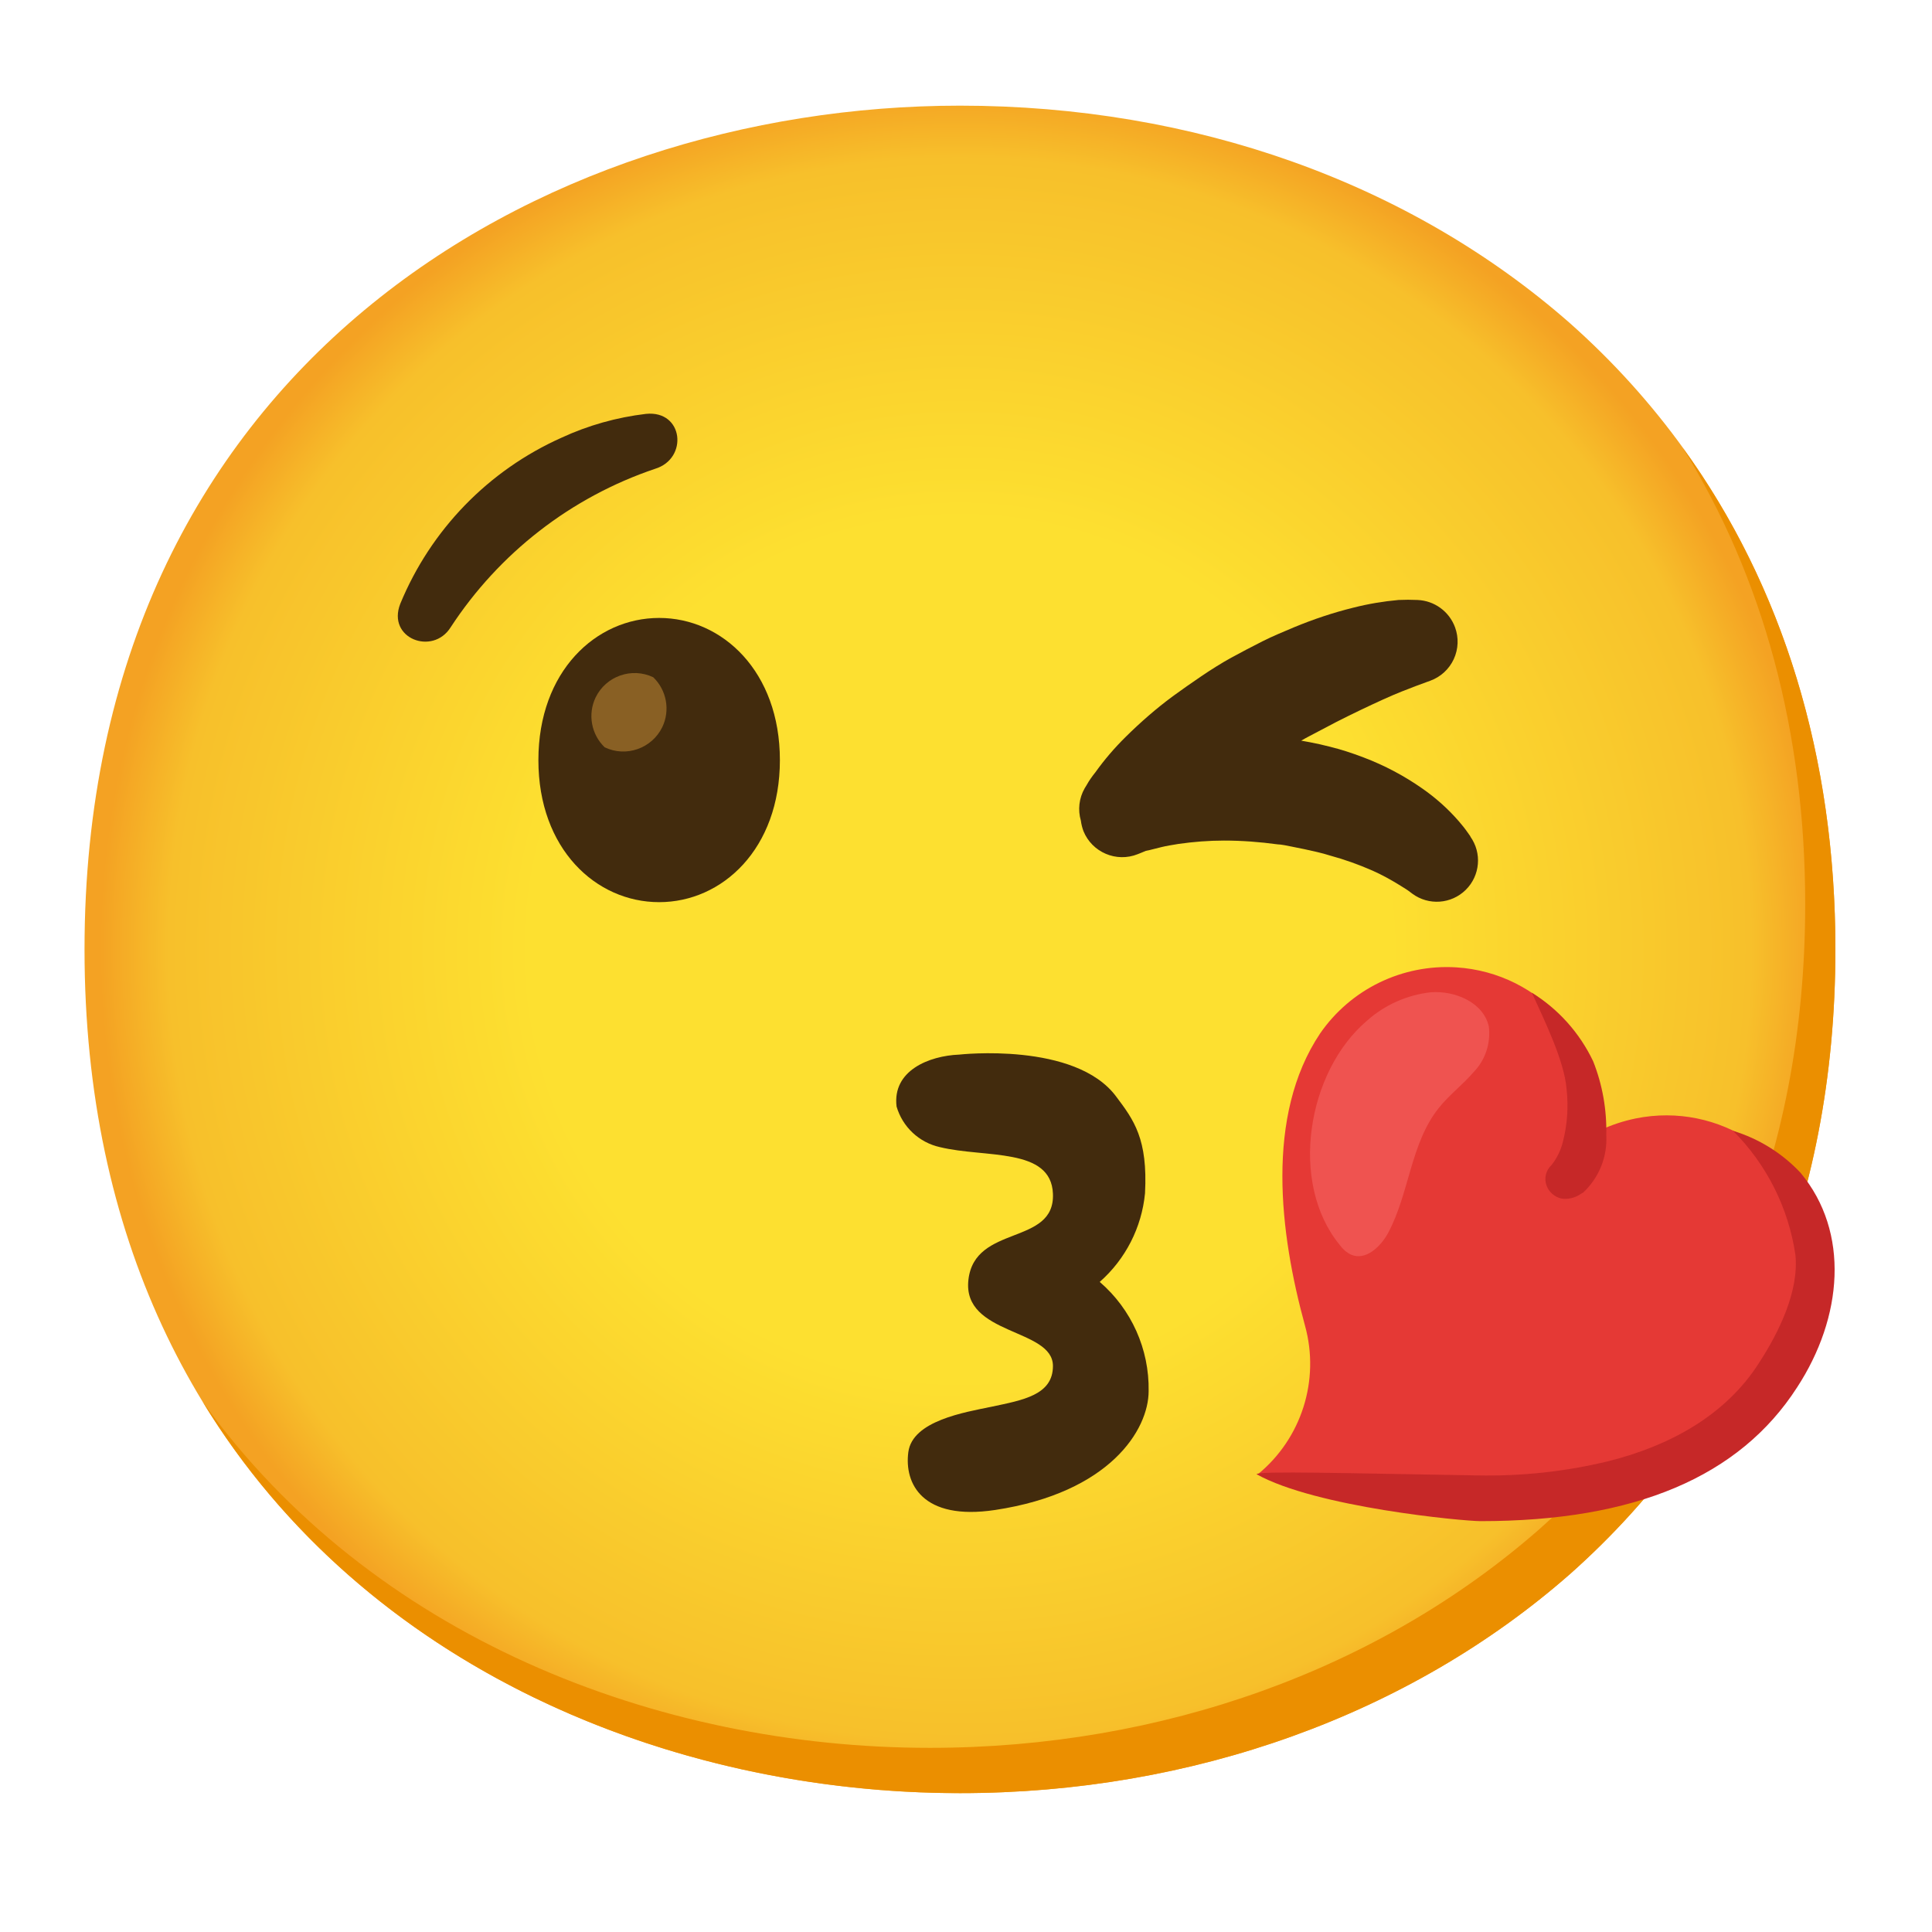
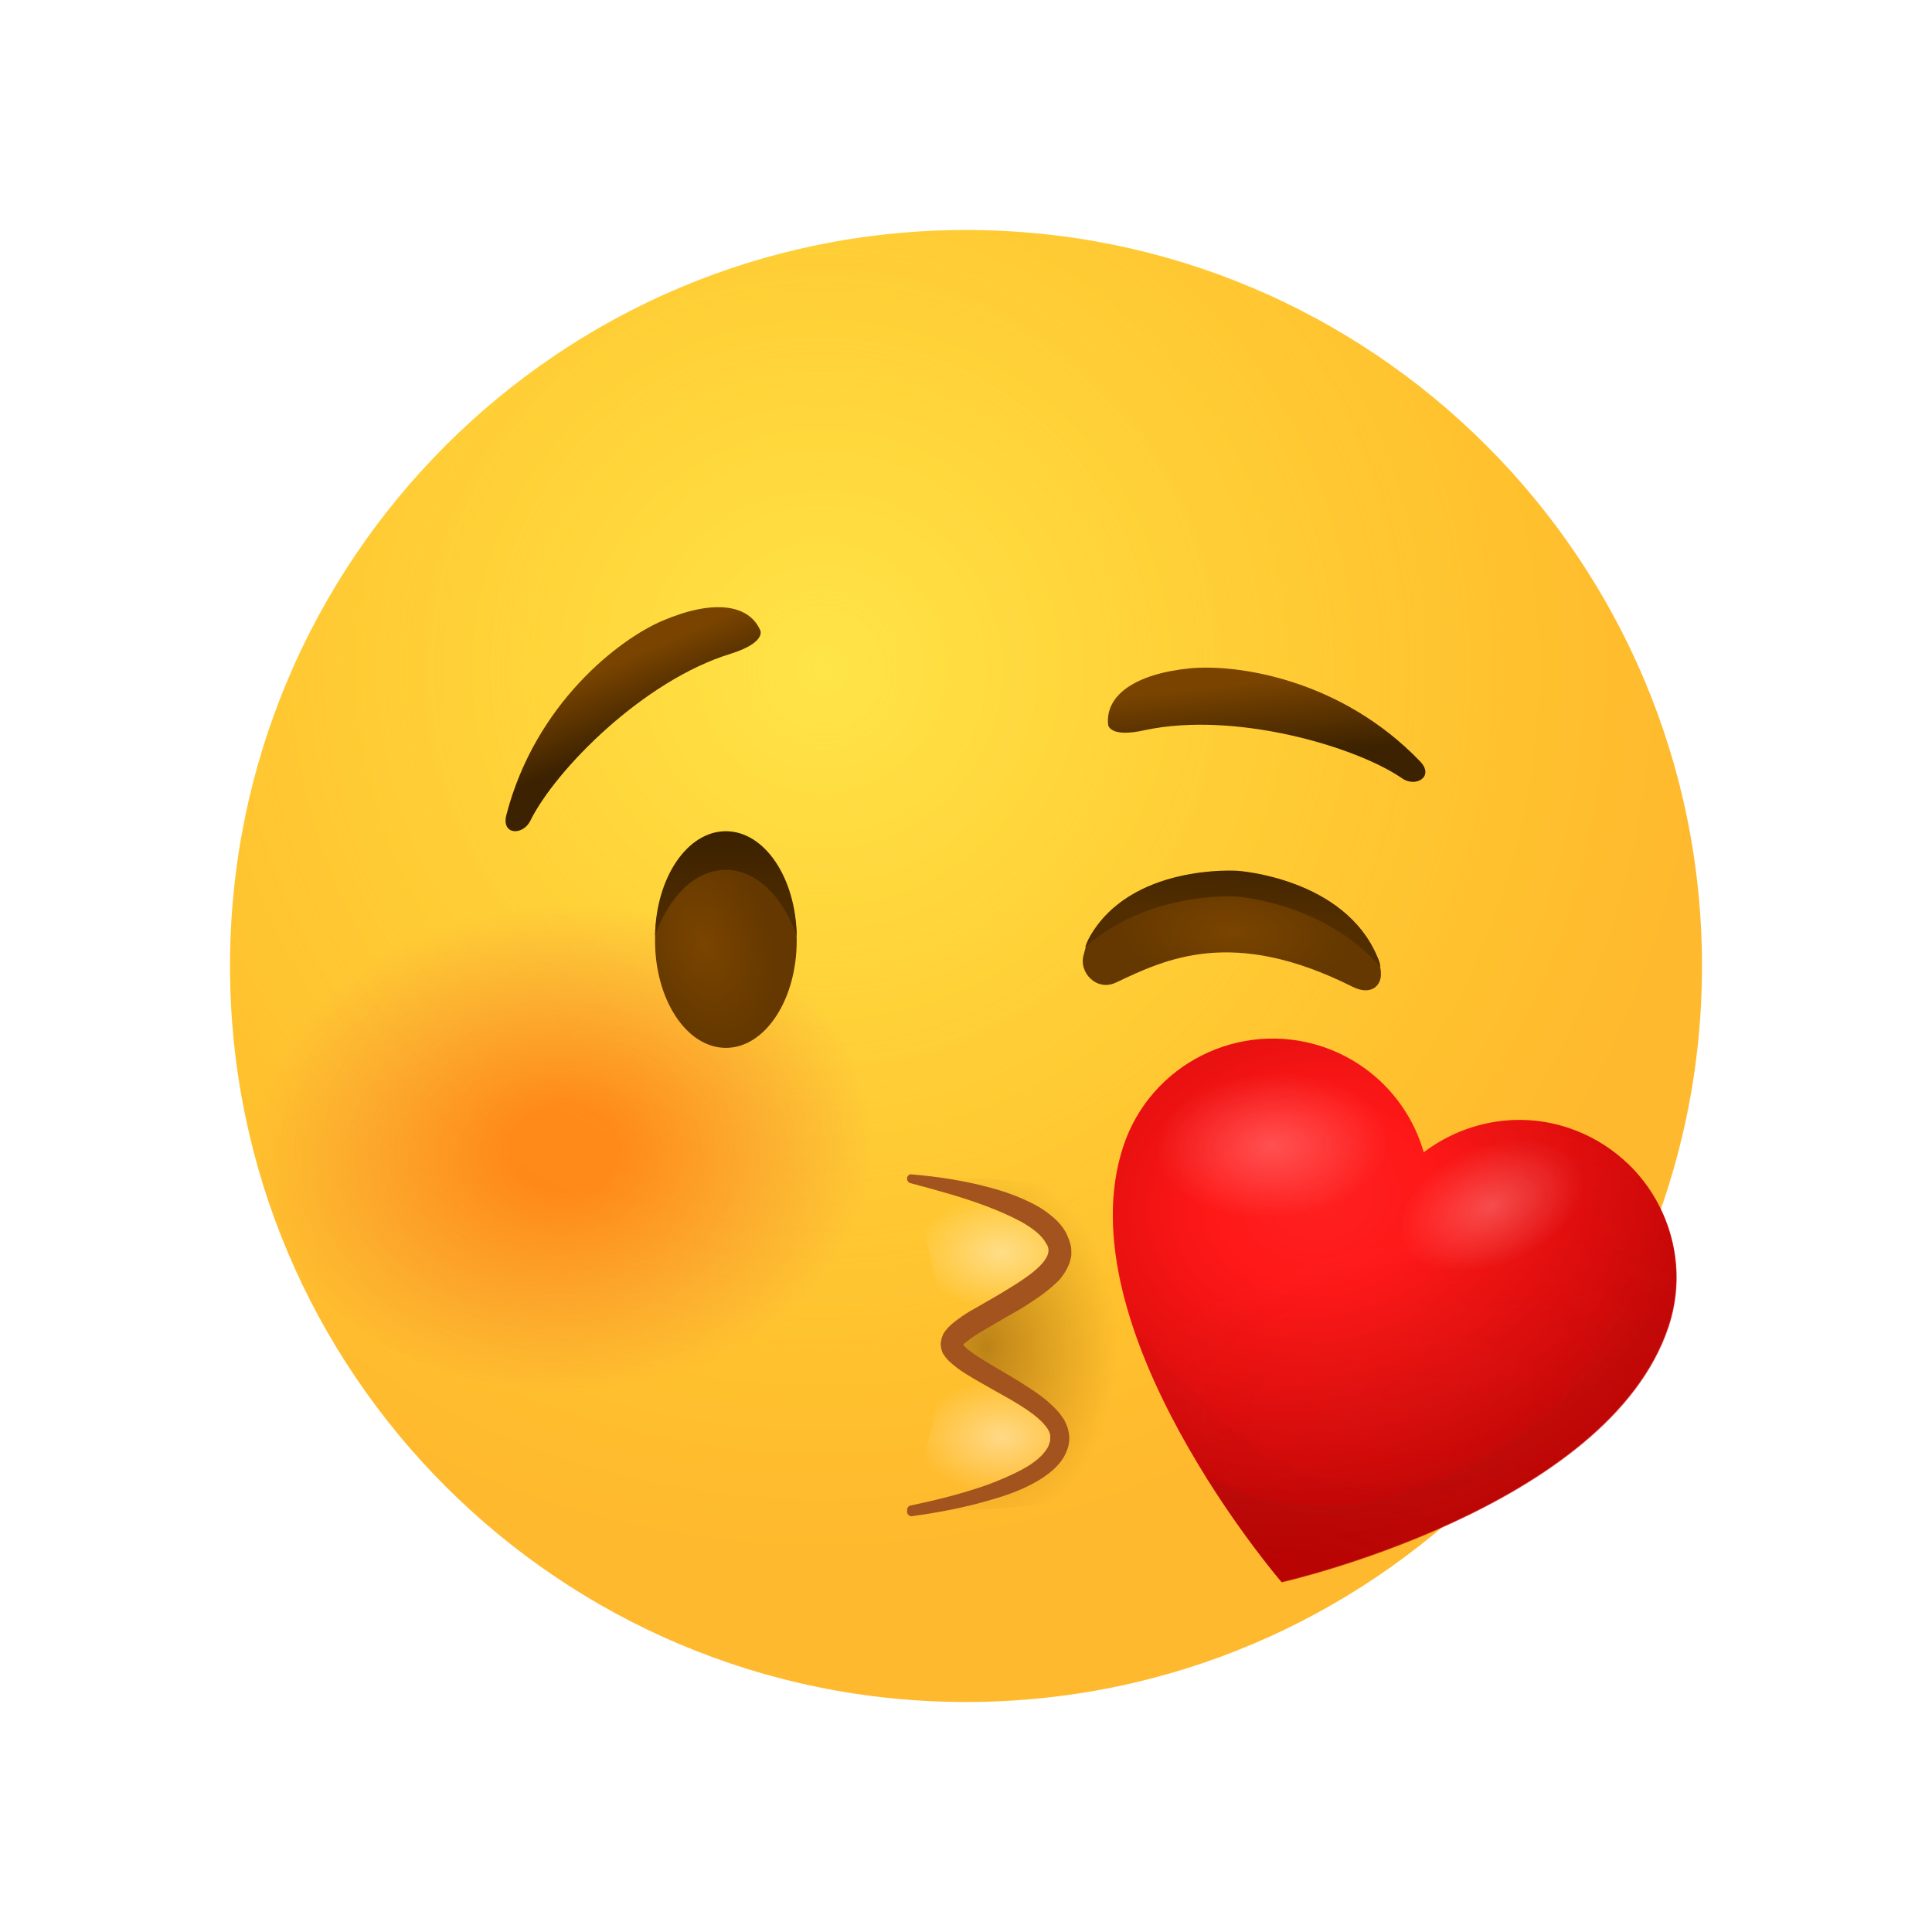
- <svg xmlns="http://www.w3.org/2000/svg" width="800px" height="800px" viewBox="0 0 128 128" aria-hidden="true" role="img" class="iconify iconify--noto" preserveAspectRatio="xMidYMid meet">
-   <radialGradient id="IconifyId17ecdb2904d178eab7948" cx="63.6" cy="512.9" r="56.96" gradientTransform="translate(0 -450)" gradientUnits="userSpaceOnUse">
-     <stop offset=".5" stop-color="#fde030" />
-     <stop offset=".92" stop-color="#f7c02b" />
-     <stop offset="1" stop-color="#f4a223" />
-   </radialGradient>
-   <path d="M63.6 118.8c-27.9 0-58-17.5-58-55.9S35.7 7 63.6 7c15.5 0 29.8 5.1 40.4 14.4c11.5 10.2 17.6 24.6 17.6 41.5s-6.1 31.2-17.6 41.4c-10.6 9.3-25 14.5-40.4 14.5z" fill="url(#IconifyId17ecdb2904d178eab7948)" />
-   <path d="M111.49 29.67c5.33 8.6 8.11 18.84 8.11 30.23c0 16.9-6.1 31.2-17.6 41.4c-10.6 9.3-25 14.5-40.4 14.5c-18.06 0-37-7.35-48.18-22.94c10.76 17.66 31 25.94 50.18 25.94c15.4 0 29.8-5.2 40.4-14.5c11.5-10.2 17.6-24.5 17.6-41.4c0-12.74-3.47-24.06-10.11-33.23z" fill="#eb8f00" />
-   <path d="M120.39 82.08c-1.11-5.52-6.49-9.1-12.02-7.98c-.82.17-1.62.43-2.37.79c.35-5.61-3.91-10.45-9.52-10.8c-3.57-.22-6.99 1.44-9.02 4.38c-3.65 5.46-2.68 13.24-1 19.36c1 3.61-.23 7.48-3.13 9.85c20.28 3.89 30.23.1 35.55-8a10.06 10.06 0 0 0 1.51-7.6z" fill="#e53935" />
-   <path d="M98.09 100.78c-1.14 0-10.91-.91-14.84-3.11c.15-.23 6-.06 14.61.08c2.93.06 5.85-.25 8.69-.94c4-1 7.76-3 10-6.53c1.3-2 2.65-4.74 2.4-7.15c-.46-3.11-1.91-5.99-4.13-8.21a10.2 10.2 0 0 1 4.47 2.78c3.28 3.94 2.8 9.58-.23 14.22c-3.81 5.92-10.74 8.86-20.97 8.86z" fill="#c62828" />
-   <path d="M90.56 67.63a7.613 7.613 0 0 1 4.24-1.89c1.62-.12 3.5.69 3.84 2.28c.13 1.1-.23 2.2-1 3c-.73.85-1.63 1.52-2.32 2.39c-1.87 2.34-1.94 5.63-3.35 8.27c-.5.93-1.51 1.87-2.47 1.44c-.3-.15-.55-.37-.74-.64c-3.38-4.12-2.16-11.48 1.8-14.85z" fill="#ef5350" />
-   <path d="M104.73 79.1c-.37.26-.82.37-1.27.31c-.46-.1-.84-.43-1-.87c-.17-.48-.04-1.01.33-1.35c.36-.45.61-.97.75-1.52c.3-1.15.38-2.34.25-3.52c-.15-1.89-1.52-4.65-2.3-6.38c1.76 1.09 3.17 2.67 4.06 4.54c.62 1.56.91 3.22.87 4.9c.08 1.43-.48 2.82-1.53 3.8l-.16.09z" fill="#c62828" />
-   <path d="M97.43 55.43l-.19-.27c-.18-.26-.38-.51-.59-.75c-.71-.82-1.53-1.55-2.42-2.17c-1.2-.84-2.5-1.53-3.87-2.05c-.75-.29-1.52-.54-2.3-.73c-.39-.1-.82-.2-1.25-.28l-.6-.11c.19-.11.38-.22.58-.32l1.75-.92c1.14-.58 2.2-1.08 3.1-1.49s1.64-.69 2.14-.88l.76-.28l.22-.08a2.753 2.753 0 0 0 1.64-3.54a2.768 2.768 0 0 0-2.49-1.81c-.42-.02-.83-.02-1.25 0c-1.01.09-2.02.26-3 .51c-1.34.33-2.65.77-3.93 1.3c-.68.29-1.4.58-2.09.93s-1.44.74-2.06 1.08s-1.37.81-2 1.24s-1.28.88-1.88 1.32c-1.11.82-2.15 1.73-3.13 2.7c-.73.72-1.4 1.5-2 2.34c-.21.26-.41.54-.57.83l-.14.23c-.37.65-.46 1.42-.25 2.14c.03.24.09.47.17.69c.57 1.41 2.18 2.1 3.6 1.53l.25-.1l.29-.12l.24-.05l.8-.2c.32-.08.71-.14 1.13-.21c.99-.14 2-.22 3-.22c1.19 0 2.37.09 3.55.25c.2 0 .73.1.94.15l.84.17c.59.13 1.16.25 1.69.42c.96.26 1.91.6 2.82 1c.61.27 1.19.59 1.76.94c.4.24.6.38.6.38l.28.21a2.731 2.731 0 0 0 3.84-3.79l.02.01z" fill="#422b0d" />
-   <path d="M72.86 84.93a8.974 8.974 0 0 0 3-5.87c.19-3.6-.73-4.84-1.91-6.41c-2.71-3.65-10.4-2.78-10.4-2.78c-2 .08-4.44 1.06-4.15 3.44A3.861 3.861 0 0 0 62.27 76c3 .73 7.37 0 7.49 3.09c.14 3.46-5.18 2-5.6 5.7s5.6 3.19 5.6 5.71c0 1.93-2 2.26-4.07 2.7c-1.79.37-5.23.93-5.51 3s.91 4.57 5.75 3.84c7.61-1.15 10.17-5.32 10.17-7.88a9.328 9.328 0 0 0-3.24-7.23z" fill="#422b0d" />
-   <path d="M43.4 31.06c2.21-.67 1.89-3.89-.6-3.64c-1.94.23-3.83.76-5.6 1.58c-4.84 2.16-8.66 6.1-10.68 11c-.9 2.3 2.14 3.45 3.33 1.57c3.21-4.92 7.98-8.63 13.55-10.51z" fill="#422b0d" />
-   <path d="M43.67 40.94c-4.19 0-8 3.54-8 9.42s3.81 9.41 8 9.41c4.19 0 8-3.54 8-9.41s-3.81-9.42-8-9.42z" fill="#422b0d" />
-   <path d="M43.28 44.87a2.874 2.874 0 0 0-3.82 1.34c-.53 1.11-.29 2.44.6 3.3c1.42.68 3.13.08 3.82-1.34c.53-1.11.29-2.44-.6-3.3z" fill="#896024" />
+ <svg xmlns="http://www.w3.org/2000/svg" width="800px" height="800px" viewBox="0 0 80 80" fill="none">
+   <path d="M40 70.476C56.832 70.476 70.476 56.831 70.476 40C70.476 23.169 56.832 9.524 40 9.524C23.169 9.524 9.524 23.169 9.524 40C9.524 56.831 23.169 70.476 40 70.476Z" fill="url(#paint0_radial)" />
+   <path opacity="0.5" d="M40 70.476C56.832 70.476 70.476 56.831 70.476 40C70.476 23.169 56.832 9.524 40 9.524C23.169 9.524 9.524 23.169 9.524 40C9.524 56.831 23.169 70.476 40 70.476Z" fill="url(#paint1_radial)" />
+   <path opacity="0.5" d="M40 70.476C56.832 70.476 70.476 56.831 70.476 40C70.476 23.169 56.832 9.524 40 9.524C23.169 9.524 9.524 23.169 9.524 40C9.524 56.831 23.169 70.476 40 70.476Z" fill="url(#paint2_radial)" />
+   <path d="M31.486 26.114C31.009 24.991 29.486 24.819 27.409 25.714C25.638 26.476 22.171 29.124 20.971 33.733C20.743 34.59 21.657 34.609 21.962 33.981C23.009 31.867 26.648 28.171 30.267 27.067C31.714 26.61 31.486 26.114 31.486 26.114Z" fill="url(#paint3_linear)" />
+   <path d="M30.057 43.39C31.677 43.39 32.99 41.403 32.99 38.952C32.99 36.501 31.677 34.514 30.057 34.514C28.437 34.514 27.124 36.501 27.124 38.952C27.124 41.403 28.437 43.39 30.057 43.39Z" fill="url(#paint4_radial)" />
+   <path d="M30.057 36.019C31.314 36.019 32.419 37.124 32.99 38.743C32.952 36.343 31.657 34.419 30.057 34.419C28.457 34.419 27.162 36.343 27.124 38.743C27.695 37.124 28.781 36.019 30.057 36.019Z" fill="url(#paint5_linear)" />
+   <path d="M45.886 30.019C45.752 28.8 46.99 27.905 49.257 27.676C51.181 27.486 55.505 28.095 58.8 31.524C59.41 32.152 58.629 32.629 58.057 32.228C56.114 30.895 51.124 29.448 47.429 30.229C45.943 30.571 45.886 30.019 45.886 30.019Z" fill="url(#paint6_linear)" />
+   <path d="M37.733 62.533C40.895 61.981 43.886 61.029 43.886 59.486C43.886 57.962 39.41 56.572 39.41 55.657C39.41 54.762 43.886 53.372 43.886 51.829C43.886 50.305 40.895 49.334 37.733 48.781C37.733 48.781 52.019 47.962 52.019 55.638C52.019 63.315 37.733 62.533 37.733 62.533Z" fill="url(#paint7_radial)" />
+   <path d="M51.238 36.076C51.238 36.076 55.695 36.362 57.048 39.676C57.124 39.886 57.181 40.114 57.181 40.324C57.2 40.781 56.8 41.257 56 40.857C51.029 38.362 48.267 39.714 46.21 40.685C45.41 41.066 44.648 40.267 44.876 39.524C44.934 39.314 44.972 39.086 45.086 38.895C46.781 35.752 51.238 36.076 51.238 36.076Z" fill="url(#paint8_radial)" />
+   <path d="M51.181 37.124C51.181 37.124 54.819 37.352 57.162 40.038C57.143 39.905 57.105 39.772 57.048 39.657C55.696 36.343 51.238 36.057 51.238 36.057C51.238 36.057 46.781 35.752 45.086 38.857C45.029 38.971 44.972 39.105 44.934 39.219C47.562 36.876 51.181 37.124 51.181 37.124Z" fill="url(#paint9_linear)" />
+   <g opacity="0.75">
+     <path opacity="0.75" d="M39.41 55.676C39.41 54.781 43.886 53.39 43.886 51.847C43.886 50.324 40.895 49.352 37.733 48.8" fill="url(#paint10_radial)" />
+     <path opacity="0.75" d="M39.41 55.676C39.41 56.571 43.886 57.962 43.886 59.505C43.886 61.028 40.895 62 37.733 62.552" fill="url(#paint11_radial)" />
+   </g>
+   <path d="M37.696 62.343C38.781 62.114 39.848 61.848 40.877 61.486C41.391 61.295 41.886 61.086 42.343 60.838C42.8 60.591 43.219 60.267 43.41 59.886C43.448 59.791 43.486 59.695 43.486 59.6C43.486 59.562 43.486 59.505 43.486 59.467C43.486 59.448 43.486 59.429 43.486 59.41L43.467 59.352C43.429 59.2 43.276 59.01 43.105 58.838C42.743 58.495 42.286 58.21 41.829 57.943C41.353 57.676 40.877 57.41 40.381 57.124C40.134 56.971 39.886 56.838 39.638 56.648C39.524 56.553 39.391 56.457 39.258 56.324L39.162 56.21C39.124 56.172 39.105 56.114 39.067 56.076C39.029 56.038 39.01 55.962 38.991 55.905C38.972 55.848 38.953 55.733 38.953 55.657C38.953 55.581 38.972 55.486 38.991 55.41C39.01 55.352 39.048 55.276 39.067 55.219C39.105 55.181 39.124 55.124 39.162 55.086L39.258 54.971C39.391 54.838 39.505 54.743 39.638 54.648C39.886 54.457 40.134 54.305 40.381 54.172C40.877 53.886 41.353 53.619 41.81 53.333C42.686 52.8 43.753 52.057 43.315 51.486C43.143 51.143 42.724 50.838 42.286 50.591C41.829 50.343 41.334 50.133 40.838 49.943C39.829 49.562 38.762 49.276 37.696 48.991C37.6 48.971 37.543 48.857 37.562 48.762C37.581 48.667 37.676 48.61 37.753 48.629C38.877 48.724 39.981 48.895 41.086 49.2C41.638 49.352 42.172 49.543 42.705 49.81C42.972 49.943 43.238 50.095 43.486 50.305C43.734 50.495 43.981 50.743 44.153 51.067C44.229 51.238 44.305 51.41 44.343 51.6C44.362 51.695 44.362 51.791 44.362 51.905C44.362 51.962 44.362 52.019 44.343 52.076C44.324 52.133 44.324 52.172 44.305 52.229C44.286 52.324 44.229 52.419 44.191 52.514C44.153 52.591 44.096 52.686 44.057 52.743C44 52.819 43.962 52.876 43.905 52.953C43.848 53.01 43.791 53.067 43.734 53.124C43.276 53.562 42.781 53.867 42.305 54.172C41.81 54.457 41.334 54.724 40.858 55.01C40.629 55.143 40.4 55.276 40.191 55.429C40.096 55.505 40 55.581 39.924 55.638L39.886 55.676C39.867 55.695 39.867 55.695 39.867 55.714C39.848 55.733 39.867 55.714 39.867 55.714C39.867 55.714 39.886 55.695 39.867 55.676C39.867 55.657 39.867 55.638 39.867 55.638C39.886 55.657 39.867 55.657 39.886 55.676L39.924 55.733C40 55.81 40.077 55.886 40.191 55.962C40.381 56.114 40.61 56.248 40.858 56.4C41.315 56.686 41.81 56.953 42.286 57.257C42.762 57.562 43.258 57.867 43.696 58.324C43.81 58.438 43.905 58.553 44 58.705C44.057 58.762 44.096 58.857 44.134 58.933C44.172 59.029 44.21 59.105 44.229 59.2C44.343 59.6 44.248 59.962 44.077 60.286C43.905 60.591 43.676 60.819 43.429 61.01C43.181 61.2 42.934 61.352 42.667 61.486C42.153 61.752 41.6 61.943 41.067 62.095C39.981 62.419 38.877 62.629 37.772 62.781C37.676 62.8 37.562 62.724 37.562 62.61C37.543 62.457 37.6 62.362 37.696 62.343Z" fill="#A3541E" />
+   <path d="M64.953 46.705C62.838 46 60.61 46.457 58.953 47.715C58.381 45.715 56.857 44.038 54.743 43.334C51.333 42.21 47.638 44.057 46.514 47.467C44.019 55.01 53.067 65.505 53.067 65.505C53.067 65.505 66.591 62.457 69.086 54.914C70.21 51.524 68.362 47.848 64.953 46.705Z" fill="url(#paint12_radial)" />
+   <path opacity="0.5" d="M67.333 48.115C68.933 54.629 63.486 60.686 59.067 61.448C54.191 62.305 51.714 60.324 46.971 55.067C48.838 60.591 53.086 65.524 53.086 65.524C53.086 65.524 66.609 62.477 69.105 54.934C69.924 52.438 69.143 49.791 67.333 48.115Z" fill="url(#paint13_radial)" />
+   <path opacity="0.5" d="M64.953 46.705C62.838 46 60.61 46.457 58.953 47.715C58.381 45.715 56.857 44.038 54.743 43.334C51.333 42.21 47.638 44.057 46.514 47.467C44.019 55.01 53.067 65.505 53.067 65.505C53.067 65.505 66.591 62.457 69.086 54.914C70.21 51.524 68.362 47.848 64.953 46.705Z" fill="url(#paint14_radial)" />
+   <path opacity="0.5" d="M64.953 46.705C62.838 46 60.61 46.457 58.953 47.715C58.381 45.715 56.857 44.038 54.743 43.334C51.333 42.21 47.638 44.057 46.514 47.467C44.019 55.01 53.067 65.505 53.067 65.505C53.067 65.505 66.591 62.457 69.086 54.914C70.21 51.524 68.362 47.848 64.953 46.705Z" fill="url(#paint15_radial)" />
+   <path opacity="0.24" d="M57.467 47.029C57.6 48.686 55.581 50.21 52.934 50.438C50.286 50.648 48.038 49.486 47.905 47.829C47.772 46.172 49.791 44.648 52.438 44.419C55.086 44.191 57.334 45.352 57.467 47.029Z" fill="url(#paint16_radial)" />
+   <path opacity="0.24" d="M65.428 48.343C65.981 49.6 64.8 51.353 62.8 52.229C60.781 53.124 58.705 52.8 58.152 51.543C57.6 50.286 58.781 48.534 60.781 47.657C62.781 46.781 64.876 47.086 65.428 48.343Z" fill="url(#paint17_radial)" />
+   <path opacity="0.32" d="M64.515 48.381C67.276 50.457 68.705 56.038 61.81 60.095C57.676 62.533 53.848 63.162 49.905 61.124C51.543 63.752 53.067 65.524 53.067 65.524C53.067 65.524 66.591 62.476 69.086 54.934C70.21 51.524 68.362 47.829 64.953 46.705C62.838 46 60.61 46.457 58.953 47.714C58.953 47.714 62.495 46.857 64.515 48.381Z" fill="url(#paint18_linear)" />
+   <defs>
+     <radialGradient id="paint0_radial" cx="0" cy="0" r="1" gradientUnits="userSpaceOnUse" gradientTransform="translate(34.0039 27.649) scale(36.7656)">
+       <stop stop-color="#FFE030" />
+       <stop offset="1" stop-color="#FFB92E" />
+     </radialGradient>
+     <radialGradient id="paint1_radial" cx="0" cy="0" r="1" gradientUnits="userSpaceOnUse" gradientTransform="translate(34.0039 27.649) scale(28.9251)">
+       <stop stop-color="#FFEA5F" />
+       <stop offset="1" stop-color="#FFBC47" stop-opacity="0" />
+     </radialGradient>
+     <radialGradient id="paint2_radial" cx="0" cy="0" r="1" gradientUnits="userSpaceOnUse" gradientTransform="translate(23.4118 47.5816) rotate(-2.7703) scale(12.819 10.143)">
+       <stop stop-color="#FF4C00" />
+       <stop offset="0.154" stop-color="#FF4C00" />
+       <stop offset="0.179" stop-color="#FF4C00" />
+       <stop offset="0.4" stop-color="#FB4C0B" stop-opacity="0.732" />
+       <stop offset="0.78" stop-color="#EF4B27" stop-opacity="0.268" />
+       <stop offset="1" stop-color="#E74A3A" stop-opacity="0" />
+     </radialGradient>
+     <linearGradient id="paint3_linear" x1="26.391" y1="30.53" x2="25.122" y2="27.581" gradientUnits="userSpaceOnUse">
+       <stop offset="0.001" stop-color="#3C2200" />
+       <stop offset="1" stop-color="#7A4400" />
+     </linearGradient>
+     <radialGradient id="paint4_radial" cx="0" cy="0" r="1" gradientUnits="userSpaceOnUse" gradientTransform="translate(29.1596 39.0692) rotate(73.8539) scale(4.30607 2.78596)">
+       <stop offset="0.001" stop-color="#7A4400" />
+       <stop offset="1" stop-color="#643800" />
+     </radialGradient>
+     <linearGradient id="paint5_linear" x1="30.05" y1="34.497" x2="30.05" y2="38.633" gradientUnits="userSpaceOnUse">
+       <stop offset="0.001" stop-color="#3C2200" />
+       <stop offset="1" stop-color="#512D00" />
+     </linearGradient>
+     <linearGradient id="paint6_linear" x1="52.498" y1="31.387" x2="52.166" y2="28.193" gradientUnits="userSpaceOnUse">
+       <stop offset="0.001" stop-color="#3C2200" />
+       <stop offset="1" stop-color="#7A4400" />
+     </linearGradient>
+     <radialGradient id="paint7_radial" cx="0" cy="0" r="1" gradientUnits="userSpaceOnUse" gradientTransform="translate(40.8192 55.7416) rotate(89.1886) scale(7.55468 5.53813)">
+       <stop stop-color="#7A4400" stop-opacity="0.5" />
+       <stop offset="0.583" stop-color="#894D00" stop-opacity="0.207" />
+       <stop offset="0.995" stop-color="#975500" stop-opacity="0" />
+     </radialGradient>
+     <radialGradient id="paint8_radial" cx="0" cy="0" r="1" gradientUnits="userSpaceOnUse" gradientTransform="translate(51.0978 38.5742) rotate(3.76366) scale(4.79752 2.31458)">
+       <stop offset="0.001" stop-color="#7A4400" />
+       <stop offset="1" stop-color="#643800" />
+     </radialGradient>
+     <linearGradient id="paint9_linear" x1="51.347" y1="34.667" x2="51.162" y2="37.761" gradientUnits="userSpaceOnUse">
+       <stop offset="0.001" stop-color="#3C2200" />
+       <stop offset="1" stop-color="#512D00" />
+     </linearGradient>
+     <radialGradient id="paint10_radial" cx="0" cy="0" r="1" gradientUnits="userSpaceOnUse" gradientTransform="translate(41.4734 51.8688) scale(3.57558 2.34343)">
+       <stop stop-color="white" stop-opacity="0.75" />
+       <stop offset="1" stop-color="white" stop-opacity="0" />
+     </radialGradient>
+     <radialGradient id="paint11_radial" cx="0" cy="0" r="1" gradientUnits="userSpaceOnUse" gradientTransform="translate(41.4734 59.4992) scale(3.5756 2.34345)">
+       <stop stop-color="white" stop-opacity="0.75" />
+       <stop offset="1" stop-color="white" stop-opacity="0" />
+     </radialGradient>
+     <radialGradient id="paint12_radial" cx="0" cy="0" r="1" gradientUnits="userSpaceOnUse" gradientTransform="translate(54.7447 49.6948) rotate(-11.1084) scale(18.5989 14.7535)">
+       <stop offset="0.248" stop-color="#FF0000" />
+       <stop offset="0.864" stop-color="#C20000" />
+     </radialGradient>
+     <radialGradient id="paint13_radial" cx="0" cy="0" r="1" gradientUnits="userSpaceOnUse" gradientTransform="translate(55.5396 48.7562) rotate(-11.1085) scale(16.013 12.7023)">
+       <stop offset="0.248" stop-color="#FF0000" />
+       <stop offset="1" stop-color="#C20000" />
+     </radialGradient>
+     <radialGradient id="paint14_radial" cx="0" cy="0" r="1" gradientUnits="userSpaceOnUse" gradientTransform="translate(54.7447 49.6948) rotate(-11.1084) scale(18.5989 14.7535)">
+       <stop stop-color="white" stop-opacity="0.25" />
+       <stop offset="1" stop-color="white" stop-opacity="0" />
+     </radialGradient>
+     <radialGradient id="paint15_radial" cx="0" cy="0" r="1" gradientUnits="userSpaceOnUse" gradientTransform="translate(59.094 57.7852) rotate(-7.99221) scale(13.5764 6.70854)">
+       <stop stop-color="#BD2719" stop-opacity="0.25" />
+       <stop offset="1" stop-color="#BD2719" stop-opacity="0" />
+     </radialGradient>
+     <radialGradient id="paint16_radial" cx="0" cy="0" r="1" gradientUnits="userSpaceOnUse" gradientTransform="translate(52.6833 47.4388) rotate(-3.39026) scale(4.82631 2.99829)">
+       <stop stop-color="white" />
+       <stop offset="1" stop-color="white" stop-opacity="0" />
+     </radialGradient>
+     <radialGradient id="paint17_radial" cx="0" cy="0" r="1" gradientUnits="userSpaceOnUse" gradientTransform="translate(61.7519 49.9228) rotate(-22.4563) scale(3.99593 2.48222)">
+       <stop stop-color="white" />
+       <stop offset="1" stop-color="white" stop-opacity="0" />
+     </radialGradient>
+     <linearGradient id="paint18_linear" x1="52.749" y1="74.36" x2="64.686" y2="45.603" gradientUnits="userSpaceOnUse">
+       <stop stop-color="#860805" />
+       <stop offset="1" stop-color="#BD2719" stop-opacity="0" />
+     </linearGradient>
+   </defs>
</svg>
